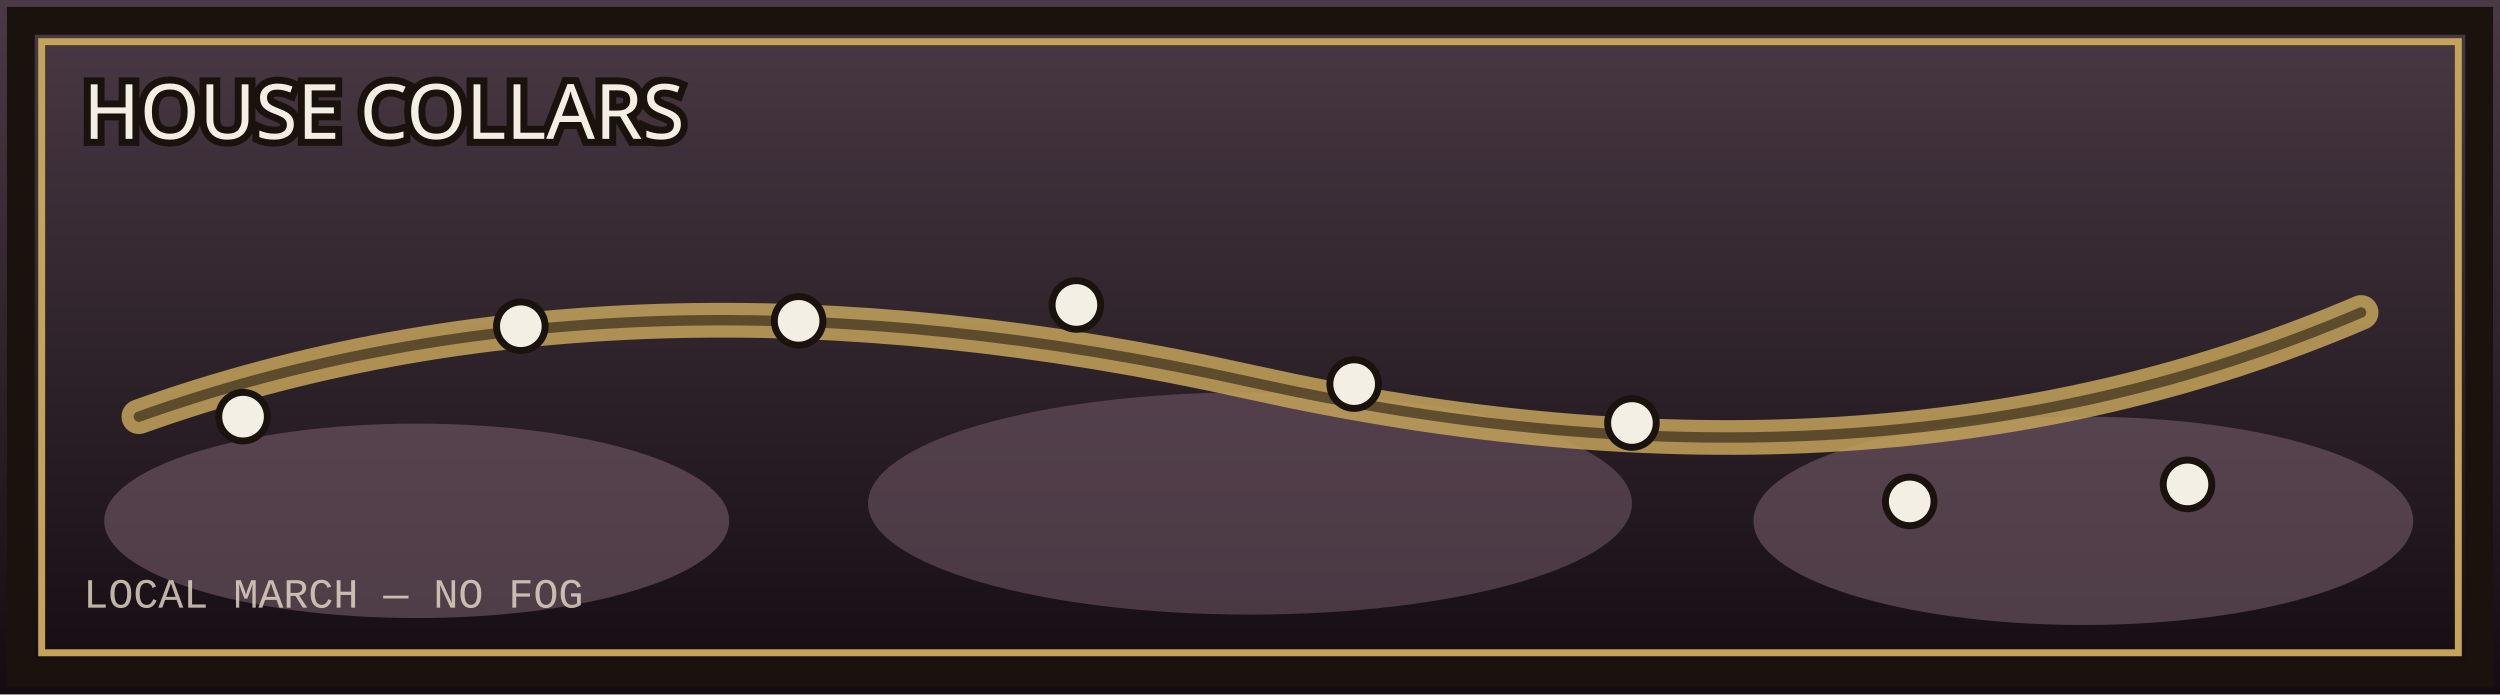
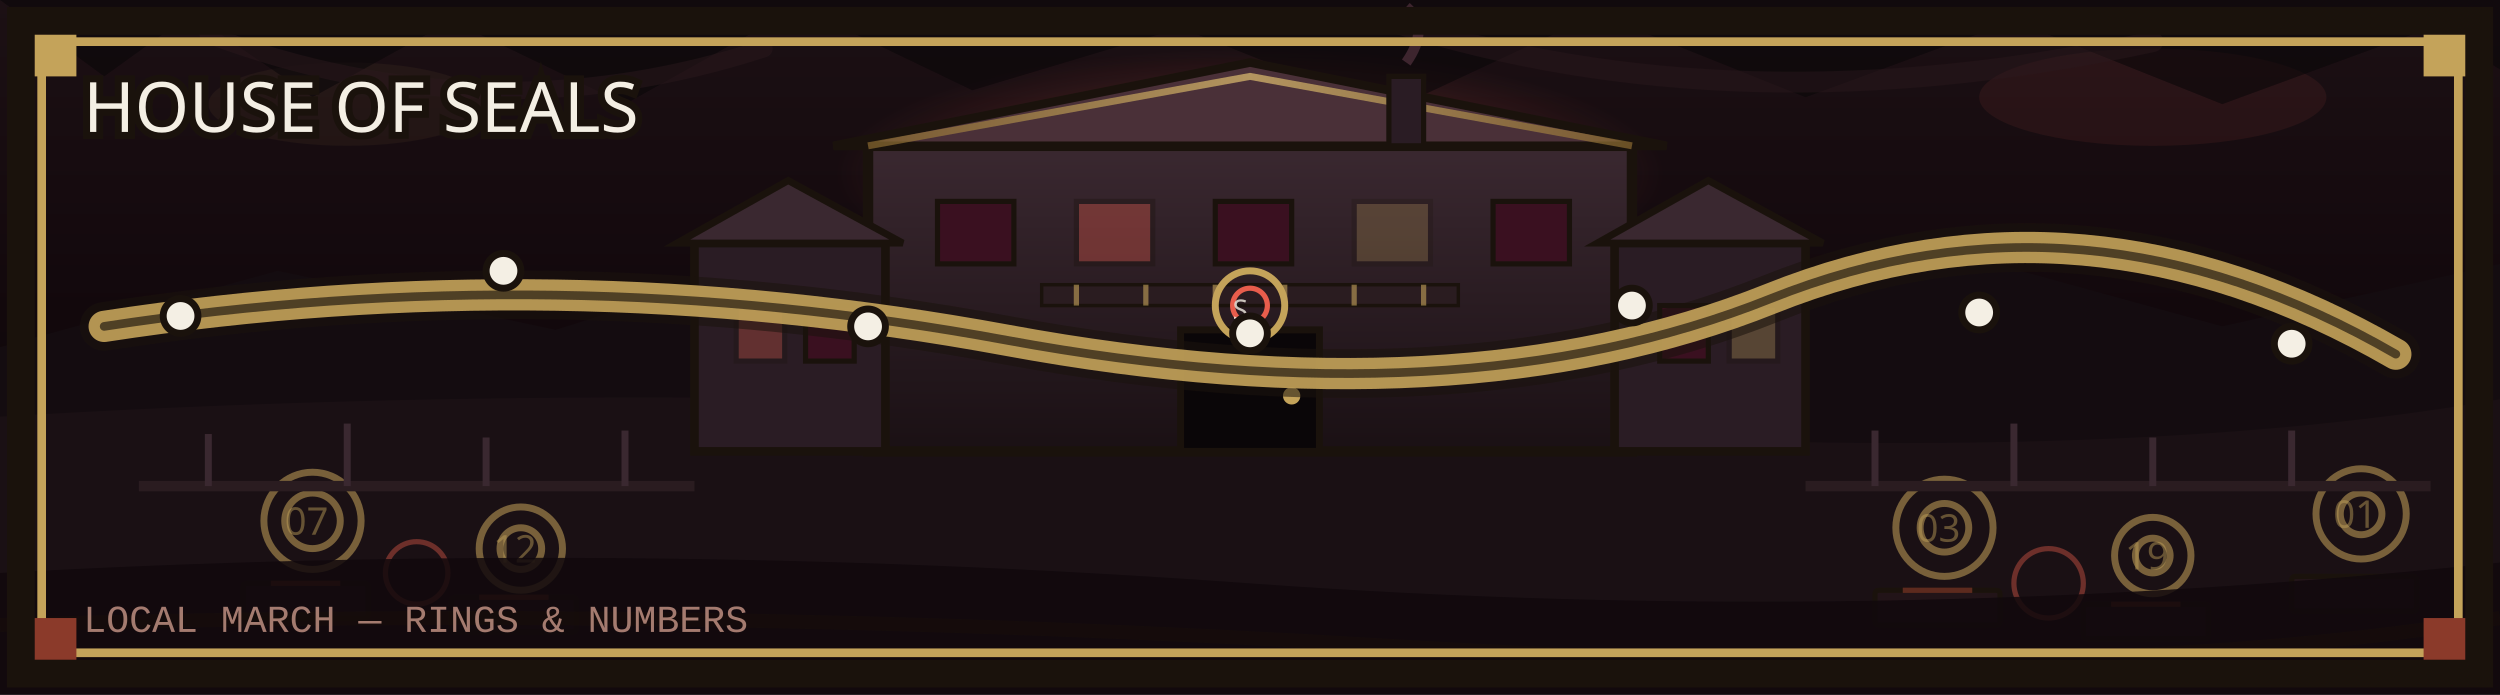
<svg xmlns="http://www.w3.org/2000/svg" width="720" height="200" viewBox="0 0 720 200" fill="none">
  <defs>
-     <linearGradient id="bg-local-ch-06" x1="0" y1="0" x2="0" y2="1">
-       <stop offset="0%" stop-color="#4a3a45" />
-       <stop offset="100%" stop-color="#140c12" />
+     <linearGradient id="bg-ch06" x1="0" y1="0" x2="0" y2="1">
+       <stop offset="0%" stop-color="#1c1014" />
+       <stop offset="45%" stop-color="#12080c" />
+       <stop offset="100%" stop-color="#080406" />
    </linearGradient>
+     <linearGradient id="estate-ch06" x1="0" y1="0" x2="0" y2="1">
+       <stop offset="0%" stop-color="#3a2830" />
+       <stop offset="100%" stop-color="#1a1014" />
+     </linearGradient>
+     <linearGradient id="gold-ch06" x1="0" y1="0" x2="1" y2="0">
+       <stop offset="0%" stop-color="#8a6a30" />
+       <stop offset="50%" stop-color="#e0c070" />
+       <stop offset="100%" stop-color="#8a6a30" />
+     </linearGradient>
+     <radialGradient id="lamp-ch06" cx="50%" cy="50%" r="50%">
+       <stop offset="0%" stop-color="#e85d4c" stop-opacity="0.4" />
+       <stop offset="100%" stop-color="#e85d4c" stop-opacity="0" />
+     </radialGradient>
  </defs>
-   <rect width="720" height="200" fill="url(#bg-local-ch-06)" />
-   <ellipse cx="120" cy="150" rx="90" ry="28" fill="#7a6070" opacity="0.55" />
-   <ellipse cx="360" cy="145" rx="110" ry="32" fill="#7a6070" opacity="0.5" />
-   <ellipse cx="600" cy="150" rx="95" ry="30" fill="#7a6070" opacity="0.55" />
-   <path d="M40 120 Q180 70 360 110 T680 90" fill="none" stroke="#c4a35a" stroke-width="10" stroke-linecap="round" opacity="0.85" />
-   <path d="M40 120 Q180 70 360 110 T680 90" fill="none" stroke="#1a120c" stroke-width="3" stroke-linecap="round" opacity="0.55" />
-   <circle cx="70" cy="120" r="7" fill="#f4efe4" stroke="#1a120c" stroke-width="2" />
-   <circle cx="150" cy="93.962" r="7" fill="#f4efe4" stroke="#1a120c" stroke-width="2" />
-   <circle cx="230" cy="92.407" r="7" fill="#f4efe4" stroke="#1a120c" stroke-width="2" />
-   <circle cx="310" cy="87.83" r="7" fill="#f4efe4" stroke="#1a120c" stroke-width="2" />
-   <circle cx="390" cy="110.62" r="7" fill="#f4efe4" stroke="#1a120c" stroke-width="2" />
-   <circle cx="470" cy="121.822" r="7" fill="#f4efe4" stroke="#1a120c" stroke-width="2" />
-   <circle cx="550" cy="144.404" r="7" fill="#f4efe4" stroke="#1a120c" stroke-width="2" />
-   <circle cx="630" cy="139.509" r="7" fill="#f4efe4" stroke="#1a120c" stroke-width="2" />
+   <rect width="720" height="200" fill="url(#bg-ch06)" />
+   <ellipse cx="360" cy="50" rx="120" ry="36" fill="url(#lamp-ch06)" />
+   <ellipse cx="100" cy="30" rx="40" ry="12" fill="#c4a35a" opacity="0.06" />
+   <ellipse cx="620" cy="28" rx="50" ry="14" fill="#e85d4c" opacity="0.08" />
+   <path d="M0 0 L30 22 L55 4 L90 28 L130 6 L180 30 L230 2 L280 26 L340 8 L400 32 L460 4 L520 28 L580 6 L640 30 L700 8 L720 20 L720 0Z" fill="#0a0608" opacity="0.6" />
+   <path d="M60 10 Q140 40 220 14" fill="none" stroke="#2a181c" stroke-width="5" opacity="0.5" stroke-linecap="round" />
+   <path d="M400 6 Q500 38 620 12" fill="none" stroke="#2a181c" stroke-width="6" opacity="0.45" stroke-linecap="round" />
+   <path d="M0 100 L80 78 L160 95 L240 70 L320 92 L400 68 L480 90 L560 72 L640 94 L720 76 L720 200 L0 200Z" fill="#140c10" />
+   <path d="M0 120 Q200 108 400 122 T720 115 L720 200 L0 200Z" fill="#1a1014" />
+   <g>
+     <rect x="250" y="42" width="220" height="88" fill="url(#estate-ch06)" stroke="#1a120c" stroke-width="3" />
+     <path d="M240 42 L360 18 L480 42Z" fill="#4a3038" stroke="#1a120c" stroke-width="2.5" />
+     <path d="M250 42 L360 22 L470 42" fill="none" stroke="url(#gold-ch06)" stroke-width="2" opacity="0.7" />
+     <rect x="200" y="70" width="55" height="60" fill="#2a1c24" stroke="#1a120c" stroke-width="2.5" />
+     <rect x="465" y="70" width="55" height="60" fill="#2a1c24" stroke="#1a120c" stroke-width="2.5" />
+     <path d="M195 70 L227 52 L260 70Z" fill="#3a2830" stroke="#1a120c" stroke-width="2" />
+     <path d="M460 70 L492 52 L525 70Z" fill="#3a2830" stroke="#1a120c" stroke-width="2" />
+     <rect x="270" y="58" width="22" height="18" fill="#3a1020" stroke="#1a120c" stroke-width="1.5" />
+     <rect x="310" y="58" width="22" height="18" fill="#e85d4c" opacity="0.35" stroke="#1a120c" stroke-width="1.5" />
+     <rect x="350" y="58" width="22" height="18" fill="#3a1020" stroke="#1a120c" stroke-width="1.5" />
+     <rect x="390" y="58" width="22" height="18" fill="#c4a35a" opacity="0.25" stroke="#1a120c" stroke-width="1.5" />
+     <rect x="430" y="58" width="22" height="18" fill="#3a1020" stroke="#1a120c" stroke-width="1.5" />
+     <rect x="212" y="88" width="14" height="16" fill="#e85d4c" opacity="0.3" stroke="#1a120c" stroke-width="1.5" />
+     <rect x="232" y="88" width="14" height="16" fill="#3a1020" stroke="#1a120c" stroke-width="1.5" />
+     <rect x="478" y="88" width="14" height="16" fill="#3a1020" stroke="#1a120c" stroke-width="1.5" />
+     <rect x="498" y="88" width="14" height="16" fill="#c4a35a" opacity="0.3" stroke="#1a120c" stroke-width="1.5" />
+     <rect x="340" y="95" width="40" height="35" fill="#0a0608" stroke="#1a120c" stroke-width="2" />
+     <circle cx="372" cy="114" r="2.5" fill="#c4a35a" />
+     <rect x="300" y="82" width="120" height="6" fill="#2a1c20" stroke="#1a120c" stroke-width="1" />
+     <g stroke="#c4a35a" stroke-width="1.5" opacity="0.6">
+       <line x1="310" y1="82" x2="310" y2="88" />
+       <line x1="330" y1="82" x2="330" y2="88" />
+       <line x1="350" y1="82" x2="350" y2="88" />
+       <line x1="370" y1="82" x2="370" y2="88" />
+       <line x1="390" y1="82" x2="390" y2="88" />
+       <line x1="410" y1="82" x2="410" y2="88" />
+     </g>
+   </g>
+   <rect x="400" y="22" width="10" height="20" fill="#2a1c24" stroke="#1a120c" stroke-width="1.5" />
+   <path d="M405 18 Q412 8 405 2" fill="none" stroke="#6a4050" stroke-width="3" opacity="0.5" />
+   <circle cx="405" cy="4" r="2" fill="#e85d4c" opacity="0.5" />
+   <g fill="none" stroke="#c4a35a" stroke-width="2" opacity="0.55">
+     <circle cx="90" cy="150" r="14" />
+     <circle cx="90" cy="150" r="8" />
+     <circle cx="150" cy="158" r="12" />
+     <circle cx="150" cy="158" r="6" />
+     <circle cx="560" cy="152" r="14" />
+     <circle cx="560" cy="152" r="7" />
+     <circle cx="620" cy="160" r="11" />
+     <circle cx="620" cy="160" r="5" />
+     <circle cx="680" cy="148" r="13" />
+     <circle cx="680" cy="148" r="6" />
+   </g>
+   <g fill="none" stroke="#e85d4c" stroke-width="1.5" opacity="0.4">
+     <circle cx="120" cy="165" r="9" />
+     <circle cx="590" cy="168" r="10" />
+   </g>
+   <g font-family="Impact, Arial Black, sans-serif" font-size="11" fill="#c4a35a" opacity="0.45">
+     <text x="82" y="154">07</text>
+     <text x="142" y="162">12</text>
+     <text x="552" y="156">03</text>
+     <text x="612" y="164">19</text>
+     <text x="672" y="152">01</text>
+   </g>
+   <g fill="#221418" stroke="#1a120c" stroke-width="1.5">
+     <rect x="70" y="168" width="36" height="10" rx="1" />
+     <rect x="130" y="172" width="36" height="10" rx="1" />
+     <rect x="540" y="170" width="36" height="10" rx="1" />
+     <rect x="600" y="174" width="36" height="10" rx="1" />
+     <rect x="660" y="166" width="36" height="10" rx="1" />
+   </g>
+   <g stroke="#8b3a2a" stroke-width="1.5" opacity="0.6">
+     <line x1="78" y1="168" x2="98" y2="168" />
+     <line x1="138" y1="172" x2="158" y2="172" />
+     <line x1="548" y1="170" x2="568" y2="170" />
+     <line x1="608" y1="174" x2="628" y2="174" />
+   </g>
+   <path d="M40 140 H200 M520 140 H700" stroke="#2a1c20" stroke-width="3" />
+   <g stroke="#3a2830" stroke-width="2">
+     <line x1="60" y1="140" x2="60" y2="125" />
+     <line x1="100" y1="140" x2="100" y2="122" />
+     <line x1="140" y1="140" x2="140" y2="126" />
+     <line x1="180" y1="140" x2="180" y2="124" />
+     <line x1="540" y1="140" x2="540" y2="124" />
+     <line x1="580" y1="140" x2="580" y2="122" />
+     <line x1="620" y1="140" x2="620" y2="126" />
+     <line x1="660" y1="140" x2="660" y2="124" />
+   </g>
+   <circle cx="360" cy="88" r="10" fill="none" stroke="#c4a35a" stroke-width="2" />
+   <circle cx="360" cy="88" r="5" fill="none" stroke="#e85d4c" stroke-width="1.5" />
+   <text x="355" y="92" font-family="Impact, Arial Black, sans-serif" font-size="8" fill="#f4efe4" opacity="0.8">S</text>
+   <path d="M0 165 Q180 155 360 168 T720 162 L720 200 L0 200Z" fill="#10080c" opacity="0.85" />
+   <path d="M0 180 Q200 174 400 186 T720 178" fill="none" stroke="#1a1008" stroke-width="4" opacity="0.4" />
+   <path d="M30 94 Q160 74 290 98 T510 86 T690 102" fill="none" stroke="#1a120c" stroke-width="14" stroke-linecap="round" opacity="0.55" />
+   <path d="M30 94 Q160 74 290 98 T510 86 T690 102" fill="none" stroke="#c4a35a" stroke-width="9" stroke-linecap="round" opacity="0.9" />
+   <path d="M30 94 Q160 74 290 98 T510 86 T690 102" fill="none" stroke="#1a120c" stroke-width="2.5" stroke-linecap="round" opacity="0.65" />
+   <g fill="#f4efe4" stroke="#1a120c" stroke-width="2">
+     <circle cx="52" cy="91" r="5" />
+     <circle cx="145" cy="78" r="5" />
+     <circle cx="250" cy="94" r="5" />
+     <circle cx="360" cy="96" r="5" />
+     <circle cx="470" cy="88" r="5" />
+     <circle cx="570" cy="90" r="5" />
+     <circle cx="660" cy="99" r="5" />
+   </g>
  <rect x="6" y="6" width="708" height="188" fill="none" stroke="#1a120c" stroke-width="8" />
-   <rect x="12" y="12" width="696" height="176" fill="none" stroke="#c4a35a" stroke-width="2" />
-   <text x="24" y="40" font-family="Impact, Arial Black, sans-serif" font-size="22" fill="#f4efe4" stroke="#1a120c" stroke-width="4" paint-order="stroke">HOUSE COLLARS</text>
-   <text x="24" y="175" font-family="Courier New, monospace" font-size="12" fill="#e8dcc8" opacity="0.8">LOCAL MARCH — NO FOG</text>
+   <rect x="12" y="12" width="696" height="176" fill="none" stroke="#c4a35a" stroke-width="2.5" />
+   <rect x="10" y="10" width="12" height="12" fill="#c4a35a" />
+   <rect x="698" y="10" width="12" height="12" fill="#c4a35a" />
+   <rect x="10" y="178" width="12" height="12" fill="#8b3a2a" />
+   <rect x="698" y="178" width="12" height="12" fill="#8b3a2a" />
+   <text x="24" y="38" font-family="Impact, Arial Black, sans-serif" font-size="20" fill="#f4efe4" stroke="#1a120c" stroke-width="4" paint-order="stroke">HOUSE OF SEALS</text>
+   <text x="24" y="182" font-family="Courier New, monospace" font-size="11" fill="#d4a090" opacity="0.75">LOCAL MARCH — RINGS &amp; NUMBERS</text>
</svg>
